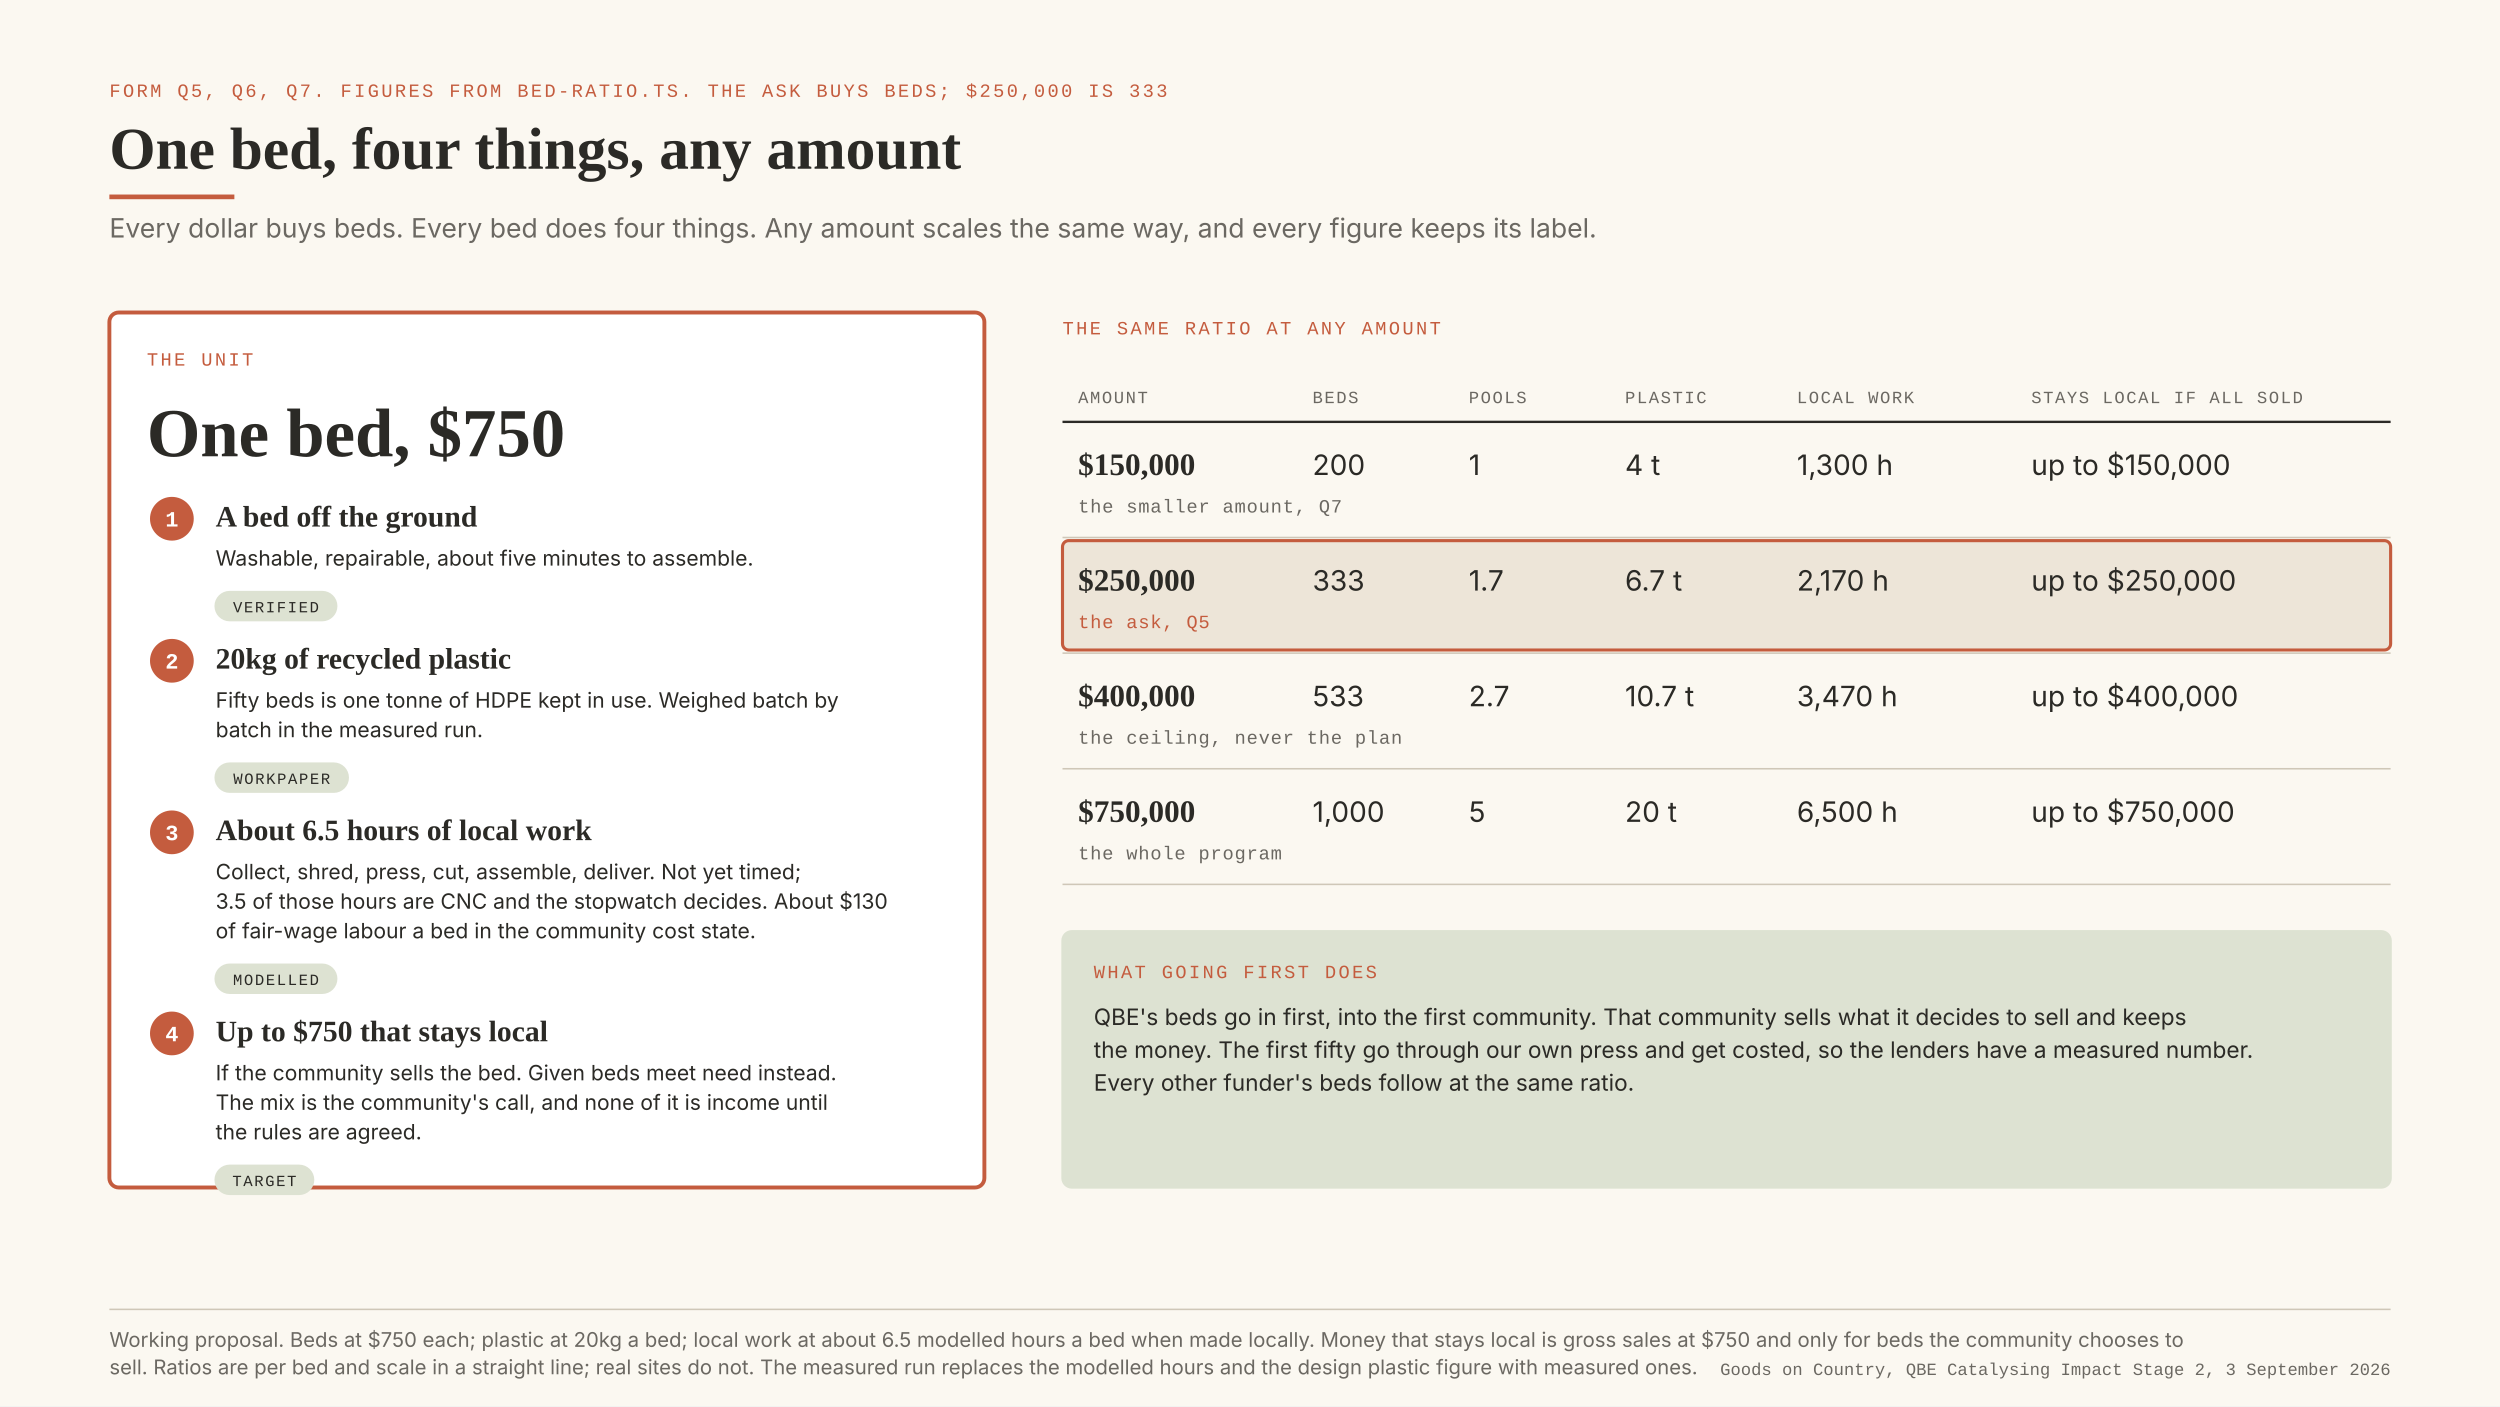
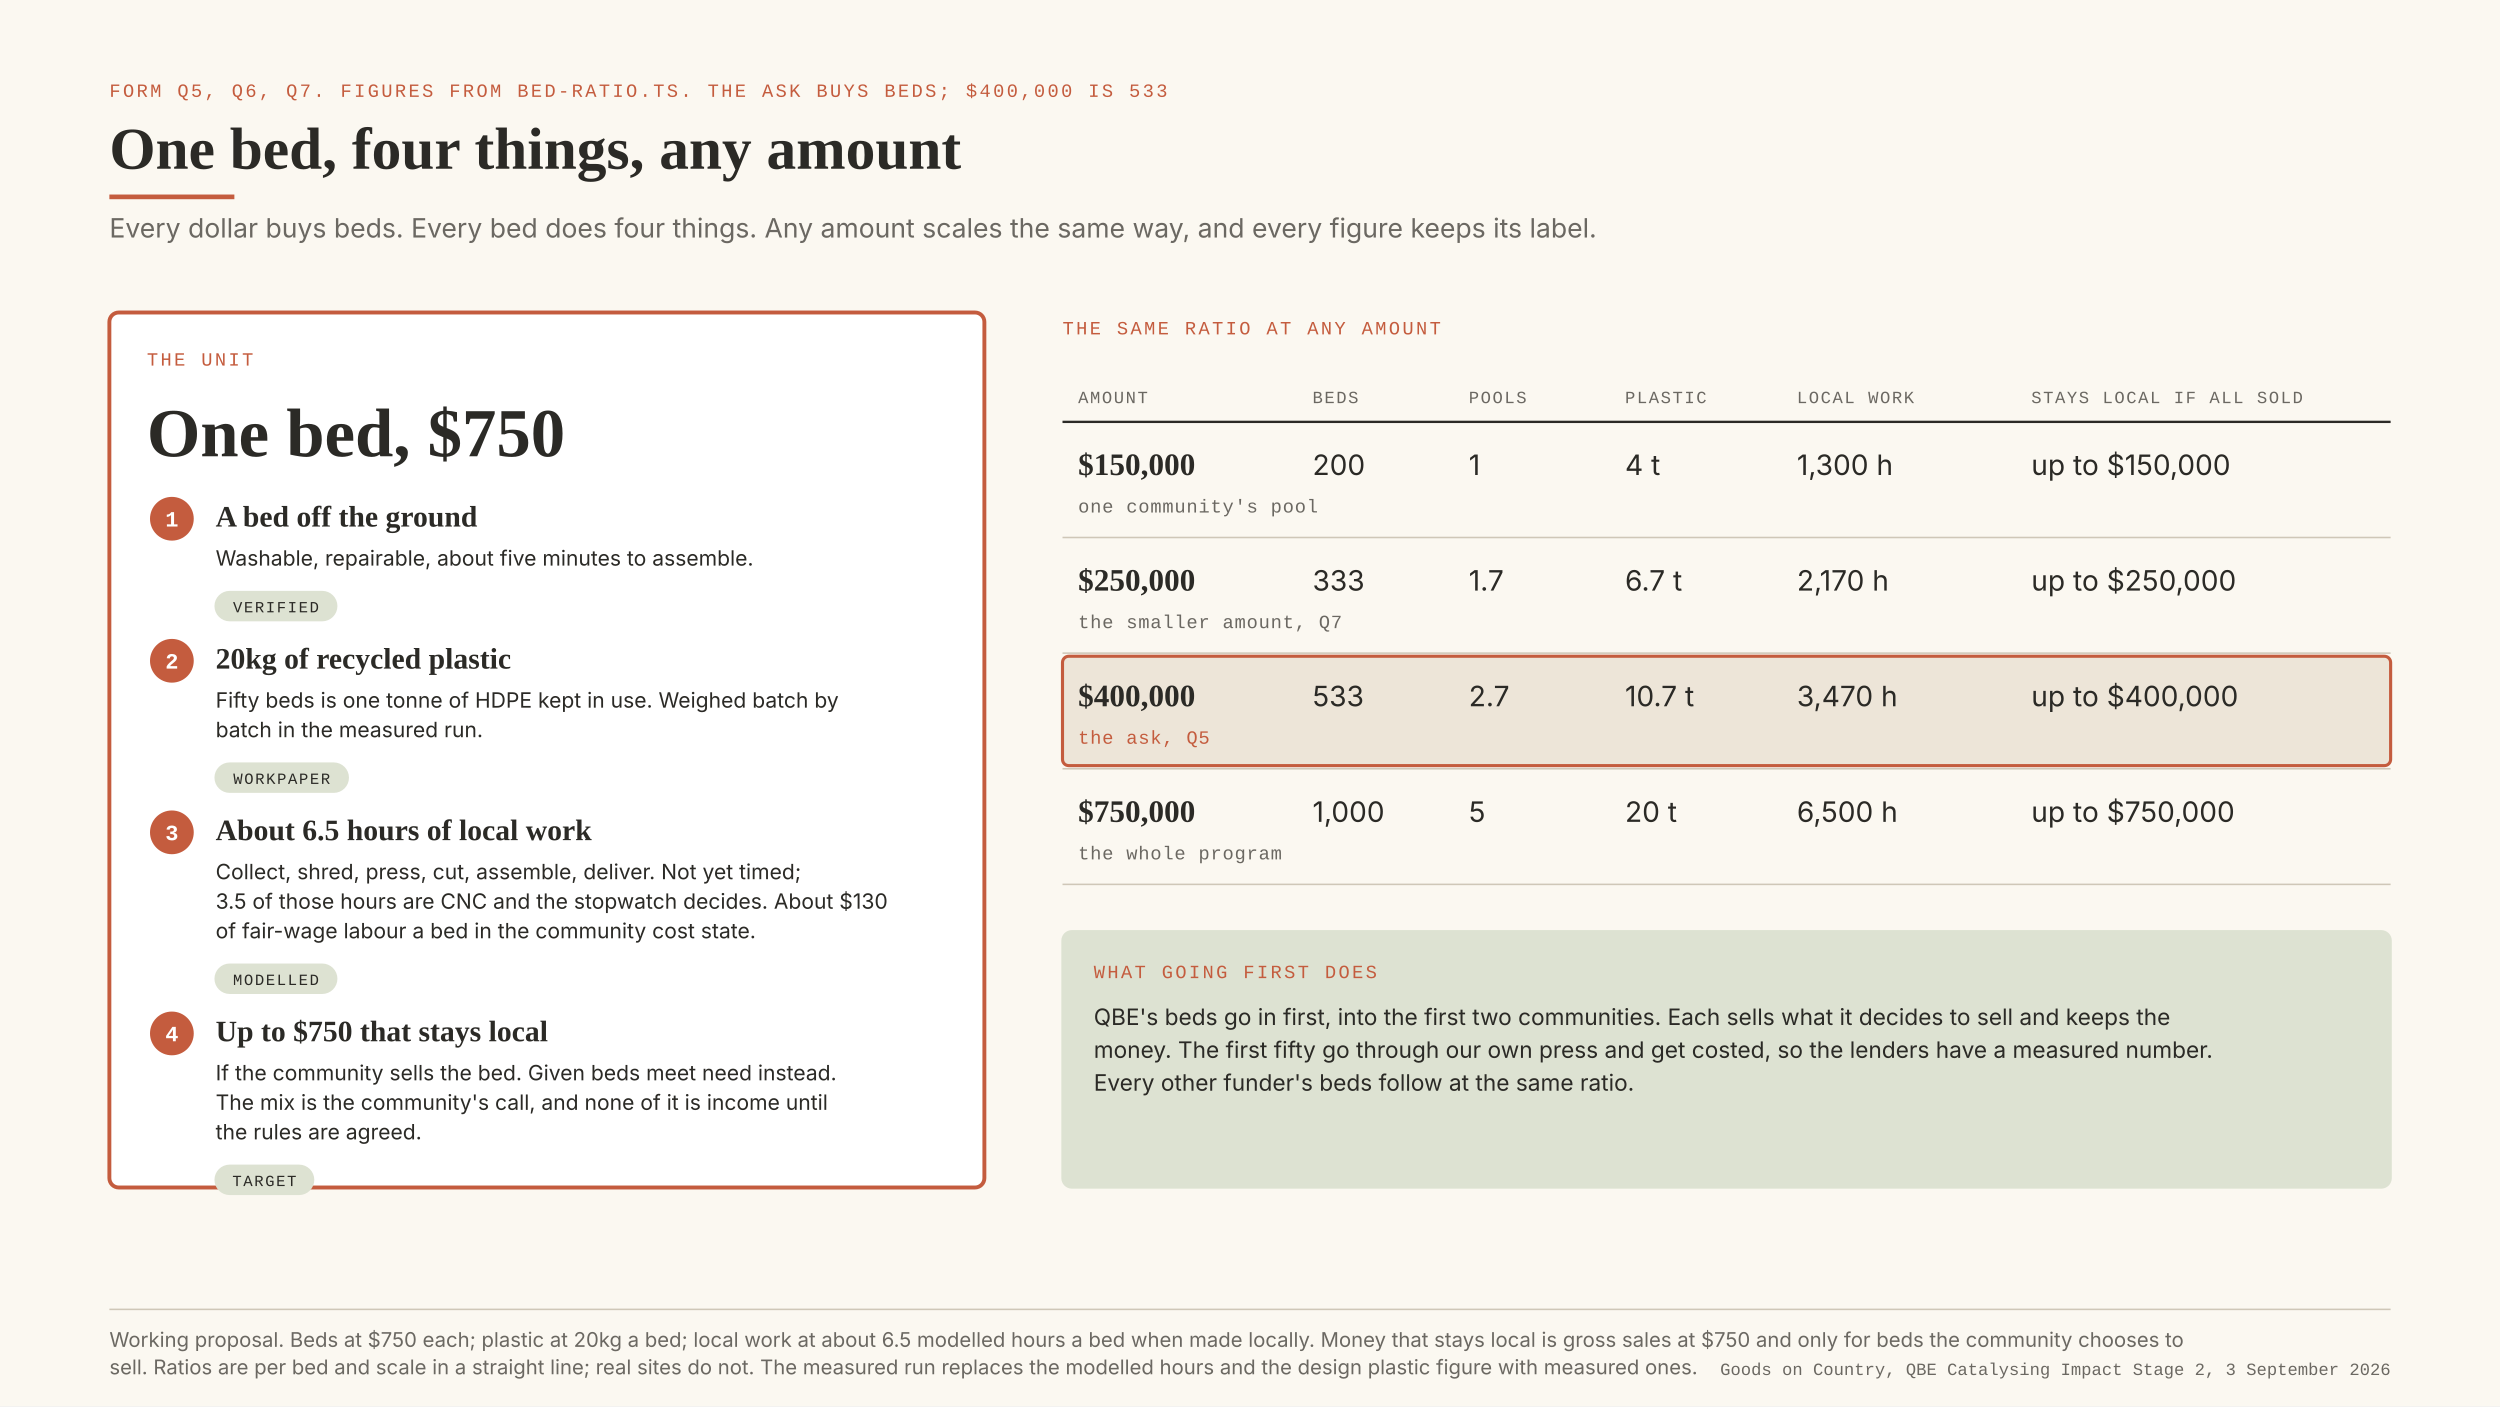
<svg xmlns="http://www.w3.org/2000/svg" width="1600" height="900" viewBox="0 0 1600 900">
  <defs>
    <marker id="ah-t" markerWidth="10" markerHeight="10" refX="8" refY="5" orient="auto" markerUnits="userSpaceOnUse">
      <path d="M0,0 L10,5 L0,10 z" fill="#C45C3E" />
    </marker>
    <marker id="ah-i" markerWidth="10" markerHeight="10" refX="8" refY="5" orient="auto" markerUnits="userSpaceOnUse">
      <path d="M0,0 L10,5 L0,10 z" fill="#2B2A26" />
    </marker>
  </defs>
  <rect width="1600" height="900" fill="#FBF8F1" />
-   <text x="70" y="62" font-family="'Roboto Mono', Menlo, 'Courier New', monospace" font-size="12" fill="#C45C3E" font-weight="400" text-anchor="start" letter-spacing="1.5">FORM Q5, Q6, Q7. FIGURES FROM BED-RATIO.TS. THE ASK BUYS BEDS; $250,000 IS 333</text>
+   <text x="70" y="62" font-family="'Roboto Mono', Menlo, 'Courier New', monospace" font-size="12" fill="#C45C3E" font-weight="400" text-anchor="start" letter-spacing="1.5">FORM Q5, Q6, Q7. FIGURES FROM BED-RATIO.TS. THE ASK BUYS BEDS; $400,000 IS 533</text>
  <text x="70" y="108" font-family="'Playfair Display', Georgia, 'Times New Roman', serif" font-size="38" fill="#2B2A26" font-weight="600" text-anchor="start" letter-spacing="0">One bed, four things, any amount</text>
  <line x1="70" y1="126" x2="150" y2="126" stroke="#C45C3E" stroke-width="3" />
  <text x="70" y="152" font-family="Inter, 'Helvetica Neue', Helvetica, Arial, sans-serif" font-size="17" fill="#6B6862" font-weight="400" text-anchor="start" letter-spacing="0">Every dollar buys beds. Every bed does four things. Any amount scales the same way, and every figure keeps its label.</text>
  <rect x="70" y="200" width="560" height="560" rx="6" fill="#FFFFFF" stroke="#C45C3E" stroke-width="2.5" />
  <text x="94" y="234" font-family="'Roboto Mono', Menlo, 'Courier New', monospace" font-size="12" fill="#C45C3E" font-weight="400" text-anchor="start" letter-spacing="1.5">THE UNIT</text>
  <text x="94" y="292" font-family="'Playfair Display', Georgia, 'Times New Roman', serif" font-size="44" fill="#2B2A26" font-weight="600" text-anchor="start" letter-spacing="0">One bed, $750</text>
  <circle cx="110" cy="332" r="14" fill="#C45C3E" />
  <text x="110" y="337" font-family="'Roboto Mono', Menlo, 'Courier New', monospace" font-size="14" fill="#FFFFFF" font-weight="700" text-anchor="middle" letter-spacing="0">1</text>
  <text x="138" y="337" font-family="'Playfair Display', Georgia, 'Times New Roman', serif" font-size="19" fill="#2B2A26" font-weight="600" text-anchor="start" letter-spacing="0">A bed off the ground</text>
  <text x="138" y="362" font-family="Inter, 'Helvetica Neue', Helvetica, Arial, sans-serif" font-size="13.5" fill="#2B2A26" font-weight="400" text-anchor="start" letter-spacing="0">Washable, repairable, about five minutes to assemble.</text>
  <rect x="138" y="378.9" width="77.2" height="18" rx="9" fill="#DDE2D2" stroke="#DDE2D2" stroke-width="1.5" />
  <text x="176.6" y="391.9" font-family="'Roboto Mono', Menlo, 'Courier New', monospace" font-size="10" fill="#2B2A26" font-weight="400" text-anchor="middle" letter-spacing="1">VERIFIED</text>
  <circle cx="110" cy="422.9" r="14" fill="#C45C3E" />
  <text x="110" y="427.9" font-family="'Roboto Mono', Menlo, 'Courier New', monospace" font-size="14" fill="#FFFFFF" font-weight="700" text-anchor="middle" letter-spacing="0">2</text>
  <text x="138" y="427.9" font-family="'Playfair Display', Georgia, 'Times New Roman', serif" font-size="19" fill="#2B2A26" font-weight="600" text-anchor="start" letter-spacing="0">20kg of recycled plastic</text>
  <text x="138" y="452.9" font-family="Inter, 'Helvetica Neue', Helvetica, Arial, sans-serif" font-size="13.5" fill="#2B2A26" font-weight="400" text-anchor="start" letter-spacing="0">Fifty beds is one tonne of HDPE kept in use. Weighed batch by</text>
  <text x="138" y="471.8" font-family="Inter, 'Helvetica Neue', Helvetica, Arial, sans-serif" font-size="13.5" fill="#2B2A26" font-weight="400" text-anchor="start" letter-spacing="0">batch in the measured run.</text>
  <rect x="138" y="488.7" width="84.6" height="18" rx="9" fill="#DDE2D2" stroke="#DDE2D2" stroke-width="1.5" />
  <text x="180.3" y="501.7" font-family="'Roboto Mono', Menlo, 'Courier New', monospace" font-size="10" fill="#2B2A26" font-weight="400" text-anchor="middle" letter-spacing="1">WORKPAPER</text>
  <circle cx="110" cy="532.7" r="14" fill="#C45C3E" />
  <text x="110" y="537.7" font-family="'Roboto Mono', Menlo, 'Courier New', monospace" font-size="14" fill="#FFFFFF" font-weight="700" text-anchor="middle" letter-spacing="0">3</text>
  <text x="138" y="537.7" font-family="'Playfair Display', Georgia, 'Times New Roman', serif" font-size="19" fill="#2B2A26" font-weight="600" text-anchor="start" letter-spacing="0">About 6.5 hours of local work</text>
  <text x="138" y="562.7" font-family="Inter, 'Helvetica Neue', Helvetica, Arial, sans-serif" font-size="13.5" fill="#2B2A26" font-weight="400" text-anchor="start" letter-spacing="0">Collect, shred, press, cut, assemble, deliver. Not yet timed;</text>
  <text x="138" y="581.6" font-family="Inter, 'Helvetica Neue', Helvetica, Arial, sans-serif" font-size="13.5" fill="#2B2A26" font-weight="400" text-anchor="start" letter-spacing="0">3.5 of those hours are CNC and the stopwatch decides. About $130</text>
  <text x="138" y="600.5" font-family="Inter, 'Helvetica Neue', Helvetica, Arial, sans-serif" font-size="13.5" fill="#2B2A26" font-weight="400" text-anchor="start" letter-spacing="0">of fair-wage labour a bed in the community cost state.</text>
  <rect x="138" y="617.4" width="77.2" height="18" rx="9" fill="#DDE2D2" stroke="#DDE2D2" stroke-width="1.5" />
  <text x="176.6" y="630.4" font-family="'Roboto Mono', Menlo, 'Courier New', monospace" font-size="10" fill="#2B2A26" font-weight="400" text-anchor="middle" letter-spacing="1">MODELLED</text>
  <circle cx="110" cy="661.4" r="14" fill="#C45C3E" />
  <text x="110" y="666.4" font-family="'Roboto Mono', Menlo, 'Courier New', monospace" font-size="14" fill="#FFFFFF" font-weight="700" text-anchor="middle" letter-spacing="0">4</text>
  <text x="138" y="666.4" font-family="'Playfair Display', Georgia, 'Times New Roman', serif" font-size="19" fill="#2B2A26" font-weight="600" text-anchor="start" letter-spacing="0">Up to $750 that stays local</text>
  <text x="138" y="691.4" font-family="Inter, 'Helvetica Neue', Helvetica, Arial, sans-serif" font-size="13.5" fill="#2B2A26" font-weight="400" text-anchor="start" letter-spacing="0">If the community sells the bed. Given beds meet need instead.</text>
  <text x="138" y="710.3" font-family="Inter, 'Helvetica Neue', Helvetica, Arial, sans-serif" font-size="13.5" fill="#2B2A26" font-weight="400" text-anchor="start" letter-spacing="0">The mix is the community's call, and none of it is income until</text>
  <text x="138" y="729.2" font-family="Inter, 'Helvetica Neue', Helvetica, Arial, sans-serif" font-size="13.5" fill="#2B2A26" font-weight="400" text-anchor="start" letter-spacing="0">the rules are agreed.</text>
  <rect x="138" y="746.1" width="62.4" height="18" rx="9" fill="#DDE2D2" stroke="#DDE2D2" stroke-width="1.5" />
  <text x="169.2" y="759.1" font-family="'Roboto Mono', Menlo, 'Courier New', monospace" font-size="10" fill="#2B2A26" font-weight="400" text-anchor="middle" letter-spacing="1">TARGET</text>
  <text x="680" y="214" font-family="'Roboto Mono', Menlo, 'Courier New', monospace" font-size="12" fill="#C45C3E" font-weight="400" text-anchor="start" letter-spacing="1.5">THE SAME RATIO AT ANY AMOUNT</text>
  <text x="690" y="258" font-family="'Roboto Mono', Menlo, 'Courier New', monospace" font-size="11" fill="#6B6862" font-weight="400" text-anchor="start" letter-spacing="1">AMOUNT</text>
  <text x="840" y="258" font-family="'Roboto Mono', Menlo, 'Courier New', monospace" font-size="11" fill="#6B6862" font-weight="400" text-anchor="start" letter-spacing="1">BEDS</text>
  <text x="940" y="258" font-family="'Roboto Mono', Menlo, 'Courier New', monospace" font-size="11" fill="#6B6862" font-weight="400" text-anchor="start" letter-spacing="1">POOLS</text>
  <text x="1040" y="258" font-family="'Roboto Mono', Menlo, 'Courier New', monospace" font-size="11" fill="#6B6862" font-weight="400" text-anchor="start" letter-spacing="1">PLASTIC</text>
  <text x="1150" y="258" font-family="'Roboto Mono', Menlo, 'Courier New', monospace" font-size="11" fill="#6B6862" font-weight="400" text-anchor="start" letter-spacing="1">LOCAL WORK</text>
  <text x="1300" y="258" font-family="'Roboto Mono', Menlo, 'Courier New', monospace" font-size="11" fill="#6B6862" font-weight="400" text-anchor="start" letter-spacing="1">STAYS LOCAL IF ALL SOLD</text>
  <line x1="680" y1="270" x2="1530" y2="270" stroke="#2B2A26" stroke-width="1.5" />
  <text x="690" y="304" font-family="'Playfair Display', Georgia, 'Times New Roman', serif" font-size="20" fill="#2B2A26" font-weight="600" text-anchor="start" letter-spacing="0">$150,000</text>
  <text x="840" y="304" font-family="Inter, 'Helvetica Neue', Helvetica, Arial, sans-serif" font-size="18" fill="#2B2A26" font-weight="400" text-anchor="start" letter-spacing="0">200</text>
  <text x="940" y="304" font-family="Inter, 'Helvetica Neue', Helvetica, Arial, sans-serif" font-size="18" fill="#2B2A26" font-weight="400" text-anchor="start" letter-spacing="0">1</text>
  <text x="1040" y="304" font-family="Inter, 'Helvetica Neue', Helvetica, Arial, sans-serif" font-size="18" fill="#2B2A26" font-weight="400" text-anchor="start" letter-spacing="0">4 t</text>
  <text x="1150" y="304" font-family="Inter, 'Helvetica Neue', Helvetica, Arial, sans-serif" font-size="18" fill="#2B2A26" font-weight="400" text-anchor="start" letter-spacing="0">1,300 h</text>
  <text x="1300" y="304" font-family="Inter, 'Helvetica Neue', Helvetica, Arial, sans-serif" font-size="18" fill="#2B2A26" font-weight="400" text-anchor="start" letter-spacing="0">up to $150,000</text>
-   <text x="690" y="328" font-family="'Roboto Mono', Menlo, 'Courier New', monospace" font-size="12" fill="#6B6862" font-weight="400" text-anchor="start" letter-spacing="0.5">the smaller amount, Q7</text>
+   <text x="690" y="328" font-family="'Roboto Mono', Menlo, 'Courier New', monospace" font-size="12" fill="#6B6862" font-weight="400" text-anchor="start" letter-spacing="0.5">one community's pool</text>
  <line x1="680" y1="344" x2="1530" y2="344" stroke="#CFC7B8" stroke-width="1" />
-   <rect x="680" y="346" width="850" height="70" rx="4" fill="#EDE5D8" stroke="#C45C3E" stroke-width="2" />
  <text x="690" y="378" font-family="'Playfair Display', Georgia, 'Times New Roman', serif" font-size="20" fill="#2B2A26" font-weight="600" text-anchor="start" letter-spacing="0">$250,000</text>
  <text x="840" y="378" font-family="Inter, 'Helvetica Neue', Helvetica, Arial, sans-serif" font-size="18" fill="#2B2A26" font-weight="400" text-anchor="start" letter-spacing="0">333</text>
  <text x="940" y="378" font-family="Inter, 'Helvetica Neue', Helvetica, Arial, sans-serif" font-size="18" fill="#2B2A26" font-weight="400" text-anchor="start" letter-spacing="0">1.7</text>
  <text x="1040" y="378" font-family="Inter, 'Helvetica Neue', Helvetica, Arial, sans-serif" font-size="18" fill="#2B2A26" font-weight="400" text-anchor="start" letter-spacing="0">6.7 t</text>
  <text x="1150" y="378" font-family="Inter, 'Helvetica Neue', Helvetica, Arial, sans-serif" font-size="18" fill="#2B2A26" font-weight="400" text-anchor="start" letter-spacing="0">2,170 h</text>
  <text x="1300" y="378" font-family="Inter, 'Helvetica Neue', Helvetica, Arial, sans-serif" font-size="18" fill="#2B2A26" font-weight="400" text-anchor="start" letter-spacing="0">up to $250,000</text>
-   <text x="690" y="402" font-family="'Roboto Mono', Menlo, 'Courier New', monospace" font-size="12" fill="#C45C3E" font-weight="400" text-anchor="start" letter-spacing="0.5">the ask, Q5</text>
+   <text x="690" y="402" font-family="'Roboto Mono', Menlo, 'Courier New', monospace" font-size="12" fill="#6B6862" font-weight="400" text-anchor="start" letter-spacing="0.5">the smaller amount, Q7</text>
  <line x1="680" y1="418" x2="1530" y2="418" stroke="#CFC7B8" stroke-width="1" />
+   <rect x="680" y="420" width="850" height="70" rx="4" fill="#EDE5D8" stroke="#C45C3E" stroke-width="2" />
  <text x="690" y="452" font-family="'Playfair Display', Georgia, 'Times New Roman', serif" font-size="20" fill="#2B2A26" font-weight="600" text-anchor="start" letter-spacing="0">$400,000</text>
  <text x="840" y="452" font-family="Inter, 'Helvetica Neue', Helvetica, Arial, sans-serif" font-size="18" fill="#2B2A26" font-weight="400" text-anchor="start" letter-spacing="0">533</text>
  <text x="940" y="452" font-family="Inter, 'Helvetica Neue', Helvetica, Arial, sans-serif" font-size="18" fill="#2B2A26" font-weight="400" text-anchor="start" letter-spacing="0">2.7</text>
  <text x="1040" y="452" font-family="Inter, 'Helvetica Neue', Helvetica, Arial, sans-serif" font-size="18" fill="#2B2A26" font-weight="400" text-anchor="start" letter-spacing="0">10.7 t</text>
  <text x="1150" y="452" font-family="Inter, 'Helvetica Neue', Helvetica, Arial, sans-serif" font-size="18" fill="#2B2A26" font-weight="400" text-anchor="start" letter-spacing="0">3,470 h</text>
  <text x="1300" y="452" font-family="Inter, 'Helvetica Neue', Helvetica, Arial, sans-serif" font-size="18" fill="#2B2A26" font-weight="400" text-anchor="start" letter-spacing="0">up to $400,000</text>
-   <text x="690" y="476" font-family="'Roboto Mono', Menlo, 'Courier New', monospace" font-size="12" fill="#6B6862" font-weight="400" text-anchor="start" letter-spacing="0.5">the ceiling, never the plan</text>
+   <text x="690" y="476" font-family="'Roboto Mono', Menlo, 'Courier New', monospace" font-size="12" fill="#C45C3E" font-weight="400" text-anchor="start" letter-spacing="0.5">the ask, Q5</text>
  <line x1="680" y1="492" x2="1530" y2="492" stroke="#CFC7B8" stroke-width="1" />
  <text x="690" y="526" font-family="'Playfair Display', Georgia, 'Times New Roman', serif" font-size="20" fill="#2B2A26" font-weight="600" text-anchor="start" letter-spacing="0">$750,000</text>
  <text x="840" y="526" font-family="Inter, 'Helvetica Neue', Helvetica, Arial, sans-serif" font-size="18" fill="#2B2A26" font-weight="400" text-anchor="start" letter-spacing="0">1,000</text>
  <text x="940" y="526" font-family="Inter, 'Helvetica Neue', Helvetica, Arial, sans-serif" font-size="18" fill="#2B2A26" font-weight="400" text-anchor="start" letter-spacing="0">5</text>
  <text x="1040" y="526" font-family="Inter, 'Helvetica Neue', Helvetica, Arial, sans-serif" font-size="18" fill="#2B2A26" font-weight="400" text-anchor="start" letter-spacing="0">20 t</text>
  <text x="1150" y="526" font-family="Inter, 'Helvetica Neue', Helvetica, Arial, sans-serif" font-size="18" fill="#2B2A26" font-weight="400" text-anchor="start" letter-spacing="0">6,500 h</text>
  <text x="1300" y="526" font-family="Inter, 'Helvetica Neue', Helvetica, Arial, sans-serif" font-size="18" fill="#2B2A26" font-weight="400" text-anchor="start" letter-spacing="0">up to $750,000</text>
  <text x="690" y="550" font-family="'Roboto Mono', Menlo, 'Courier New', monospace" font-size="12" fill="#6B6862" font-weight="400" text-anchor="start" letter-spacing="0.5">the whole program</text>
  <line x1="680" y1="566" x2="1530" y2="566" stroke="#CFC7B8" stroke-width="1" />
  <rect x="680" y="596" width="850" height="164" rx="6" fill="#DDE2D2" stroke="#DDE2D2" stroke-width="1.5" />
  <text x="700" y="626" font-family="'Roboto Mono', Menlo, 'Courier New', monospace" font-size="12" fill="#C45C3E" font-weight="400" text-anchor="start" letter-spacing="1.5">WHAT GOING FIRST DOES</text>
-   <text x="700" y="656" font-family="Inter, 'Helvetica Neue', Helvetica, Arial, sans-serif" font-size="14.5" fill="#2B2A26" font-weight="400" text-anchor="start" letter-spacing="0">QBE's beds go in first, into the first community. That community sells what it decides to sell and keeps</text>
-   <text x="700" y="677.025" font-family="Inter, 'Helvetica Neue', Helvetica, Arial, sans-serif" font-size="14.5" fill="#2B2A26" font-weight="400" text-anchor="start" letter-spacing="0">the money. The first fifty go through our own press and get costed, so the lenders have a measured number.</text>
+   <text x="700" y="656" font-family="Inter, 'Helvetica Neue', Helvetica, Arial, sans-serif" font-size="14.5" fill="#2B2A26" font-weight="400" text-anchor="start" letter-spacing="0">QBE's beds go in first, into the first two communities. Each sells what it decides to sell and keeps the</text>
+   <text x="700" y="677.025" font-family="Inter, 'Helvetica Neue', Helvetica, Arial, sans-serif" font-size="14.5" fill="#2B2A26" font-weight="400" text-anchor="start" letter-spacing="0">money. The first fifty go through our own press and get costed, so the lenders have a measured number.</text>
  <text x="700" y="698.05" font-family="Inter, 'Helvetica Neue', Helvetica, Arial, sans-serif" font-size="14.5" fill="#2B2A26" font-weight="400" text-anchor="start" letter-spacing="0">Every other funder's beds follow at the same ratio.</text>
  <line x1="70" y1="838" x2="1530" y2="838" stroke="#CFC7B8" stroke-width="1" />
  <text x="70" y="862" font-family="Inter, 'Helvetica Neue', Helvetica, Arial, sans-serif" font-size="13" fill="#6B6862" font-weight="400" text-anchor="start" letter-spacing="0">Working proposal. Beds at $750 each; plastic at 20kg a bed; local work at about 6.5 modelled hours a bed when made locally. Money that stays local is gross sales at $750 and only for beds the community chooses to</text>
  <text x="70" y="879.55" font-family="Inter, 'Helvetica Neue', Helvetica, Arial, sans-serif" font-size="13" fill="#6B6862" font-weight="400" text-anchor="start" letter-spacing="0">sell. Ratios are per bed and scale in a straight line; real sites do not. The measured run replaces the modelled hours and the design plastic figure with measured ones.</text>
  <text x="1530" y="880" font-family="'Roboto Mono', Menlo, 'Courier New', monospace" font-size="11" fill="#6B6862" font-weight="400" text-anchor="end" letter-spacing="0">Goods on Country, QBE Catalysing Impact Stage 2, 3 September 2026</text>
</svg>
